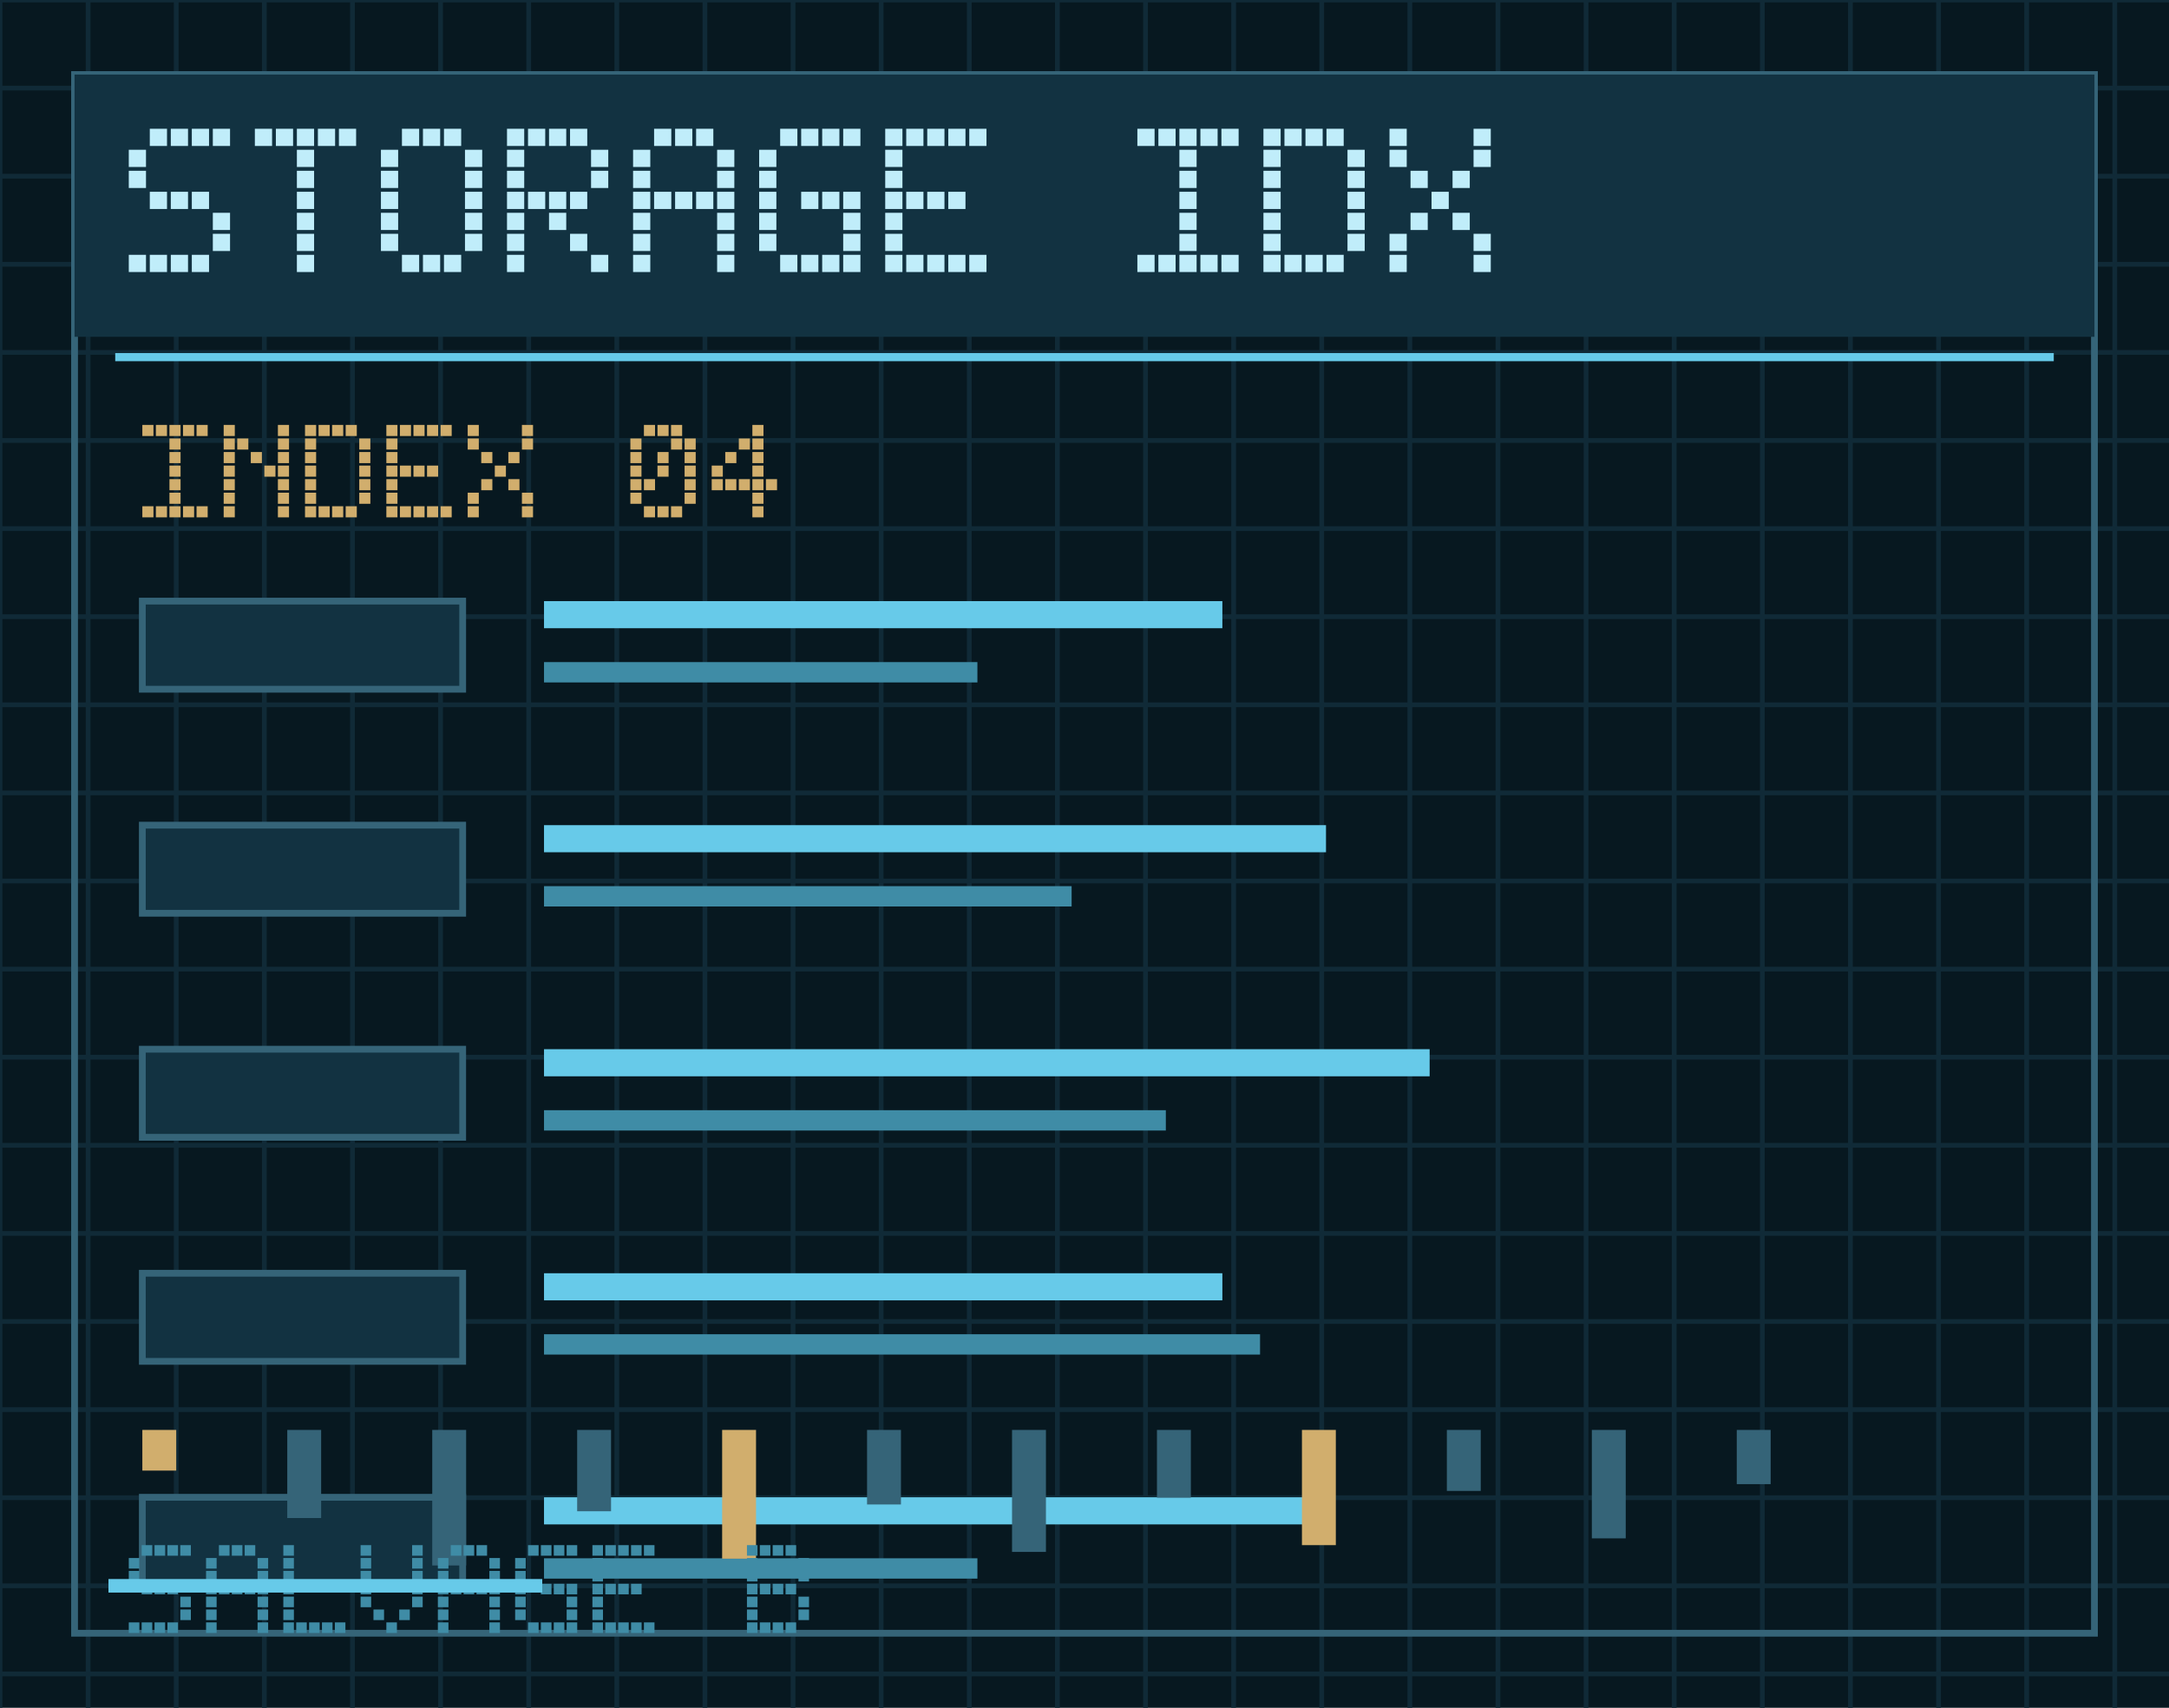
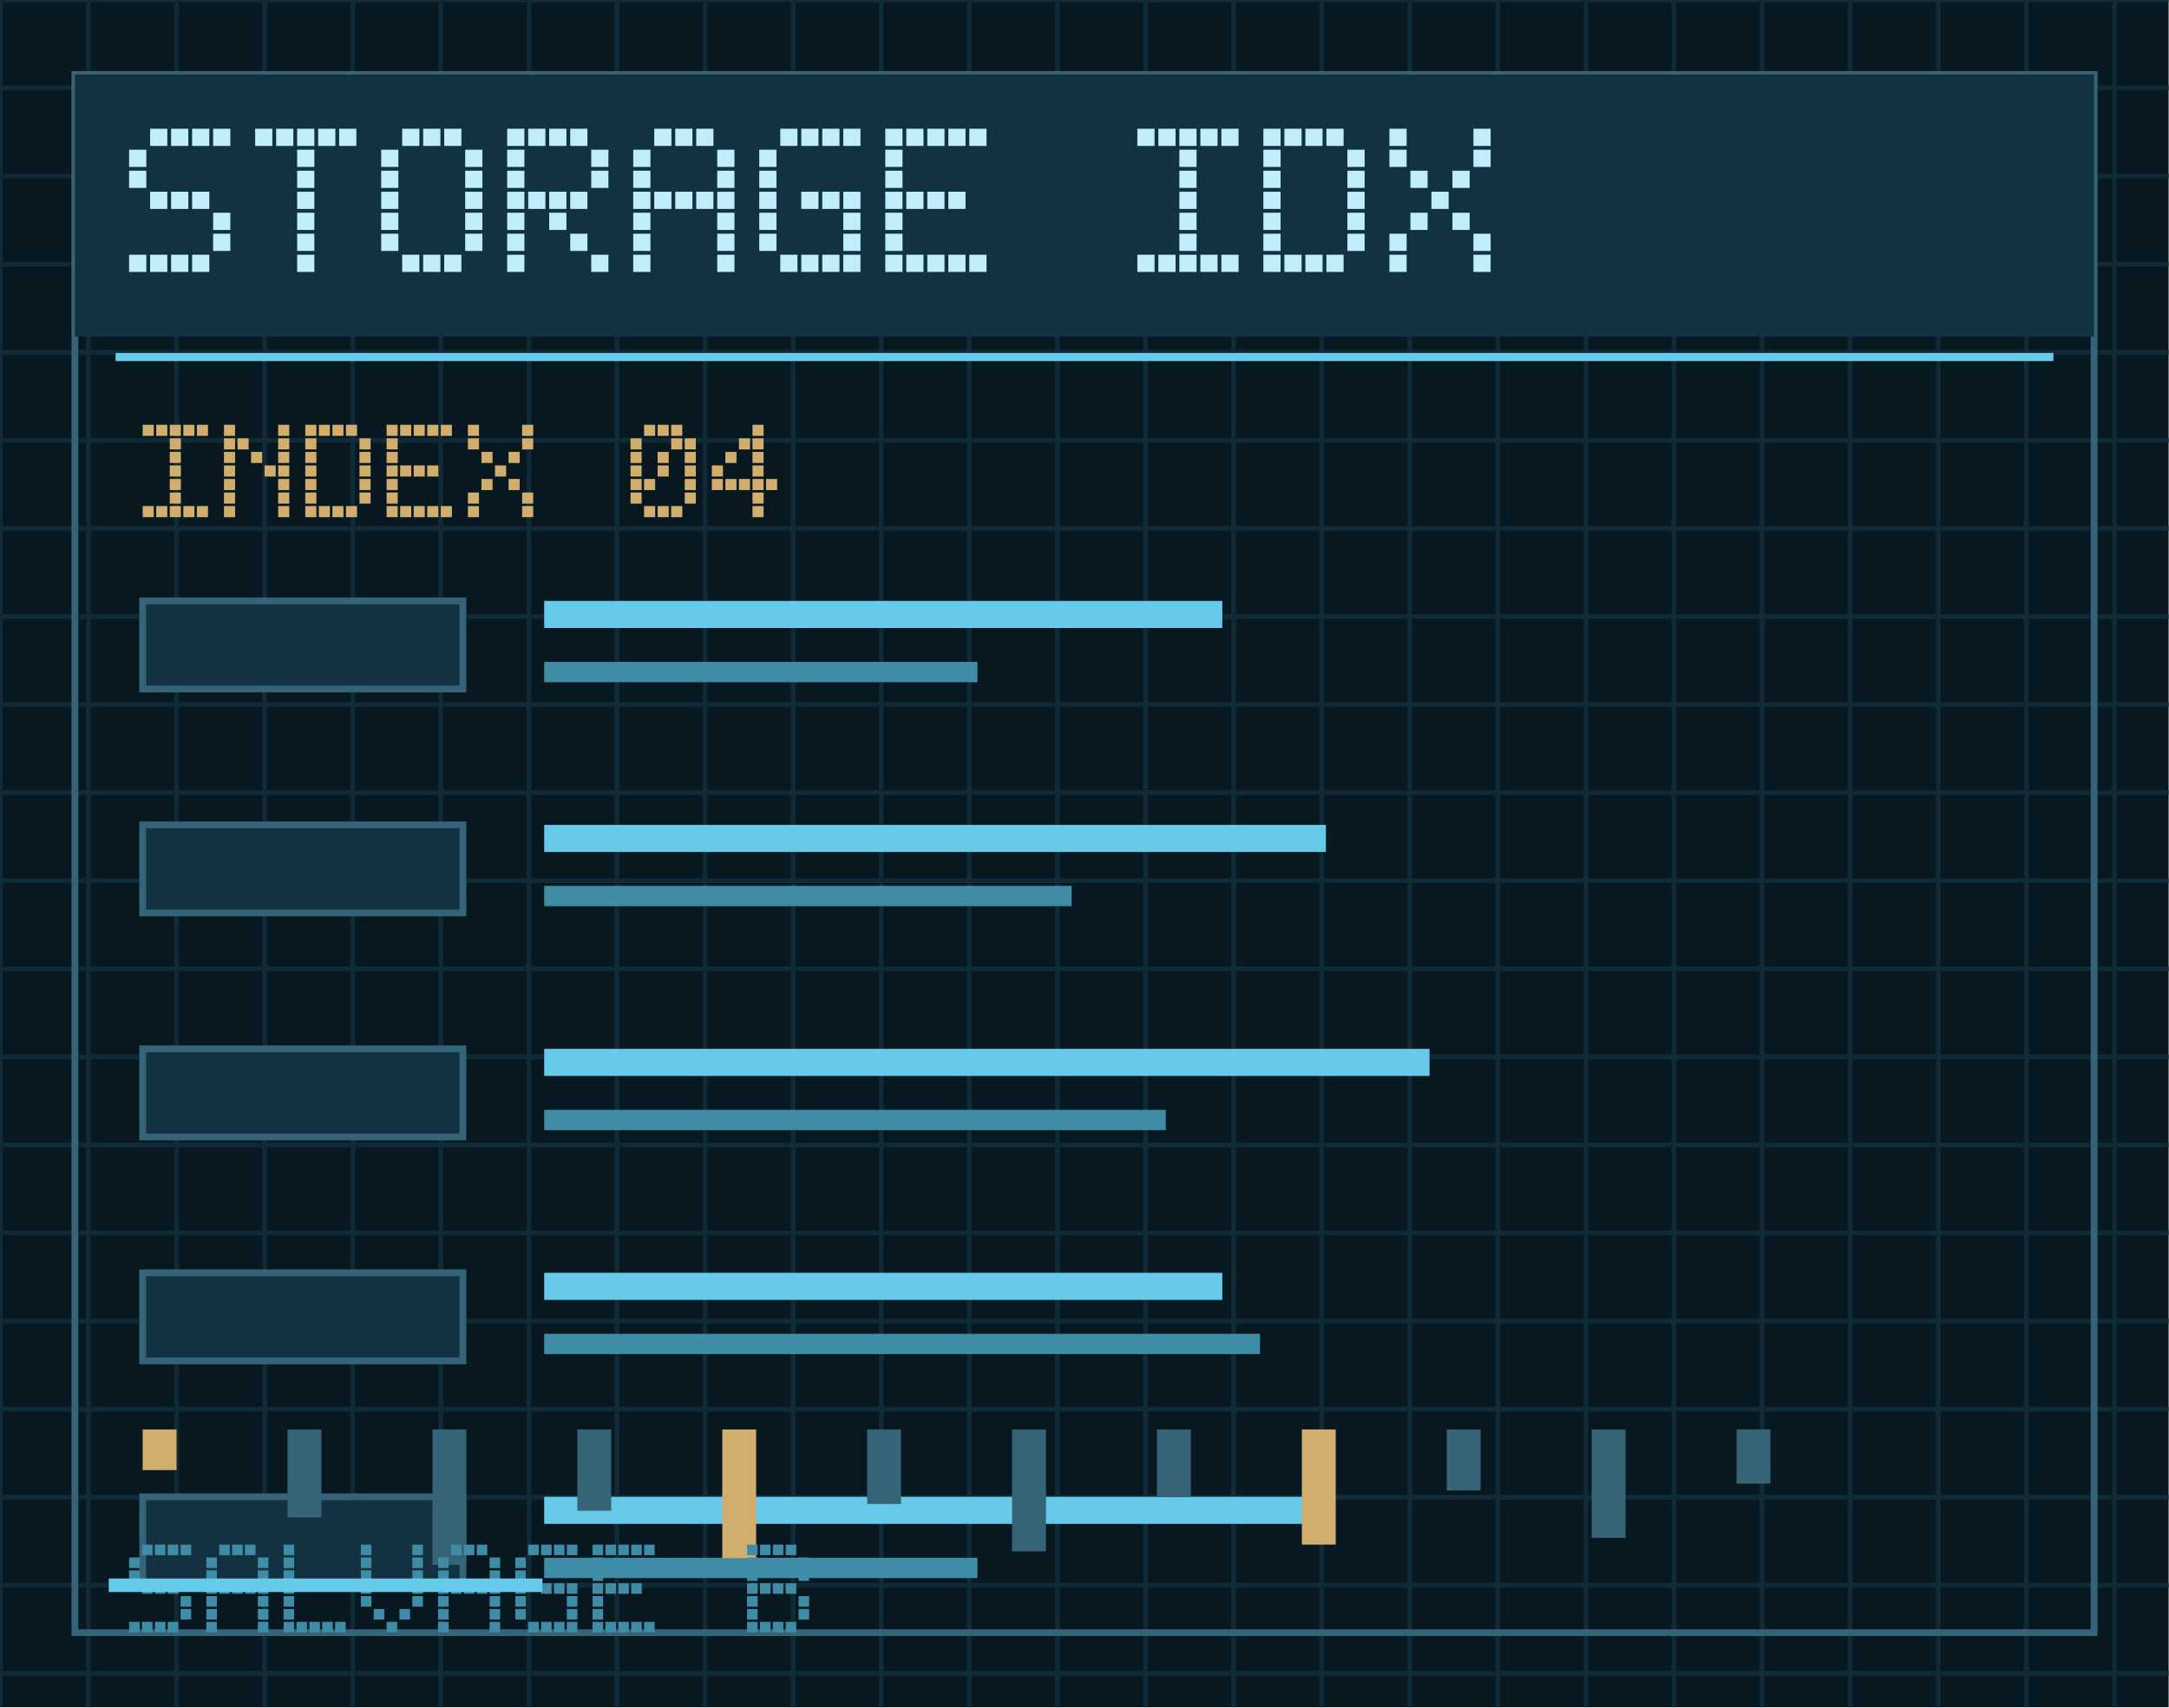
- <svg xmlns="http://www.w3.org/2000/svg" width="320" height="252" viewBox="0 0 320 252">
+ <svg xmlns="http://www.w3.org/2000/svg" width="329" height="259" viewBox="0 0 320 252">
  <rect x="0" y="0" width="320" height="252" fill="#071820" />
  <path d="M0 0L0 252" stroke="#102a37" stroke-width="0.7" fill="none" />
  <path d="M13 0L13 252" stroke="#102a37" stroke-width="0.7" fill="none" />
  <path d="M26 0L26 252" stroke="#102a37" stroke-width="0.7" fill="none" />
  <path d="M39 0L39 252" stroke="#102a37" stroke-width="0.7" fill="none" />
  <path d="M52 0L52 252" stroke="#102a37" stroke-width="0.7" fill="none" />
  <path d="M65 0L65 252" stroke="#102a37" stroke-width="0.7" fill="none" />
  <path d="M78 0L78 252" stroke="#102a37" stroke-width="0.7" fill="none" />
  <path d="M91 0L91 252" stroke="#102a37" stroke-width="0.7" fill="none" />
  <path d="M104 0L104 252" stroke="#102a37" stroke-width="0.7" fill="none" />
  <path d="M117 0L117 252" stroke="#102a37" stroke-width="0.7" fill="none" />
  <path d="M130 0L130 252" stroke="#102a37" stroke-width="0.7" fill="none" />
  <path d="M143 0L143 252" stroke="#102a37" stroke-width="0.7" fill="none" />
  <path d="M156 0L156 252" stroke="#102a37" stroke-width="0.7" fill="none" />
  <path d="M169 0L169 252" stroke="#102a37" stroke-width="0.7" fill="none" />
  <path d="M182 0L182 252" stroke="#102a37" stroke-width="0.7" fill="none" />
  <path d="M195 0L195 252" stroke="#102a37" stroke-width="0.7" fill="none" />
  <path d="M208 0L208 252" stroke="#102a37" stroke-width="0.7" fill="none" />
  <path d="M221 0L221 252" stroke="#102a37" stroke-width="0.7" fill="none" />
  <path d="M234 0L234 252" stroke="#102a37" stroke-width="0.7" fill="none" />
  <path d="M247 0L247 252" stroke="#102a37" stroke-width="0.7" fill="none" />
  <path d="M260 0L260 252" stroke="#102a37" stroke-width="0.7" fill="none" />
  <path d="M273 0L273 252" stroke="#102a37" stroke-width="0.7" fill="none" />
  <path d="M286 0L286 252" stroke="#102a37" stroke-width="0.7" fill="none" />
  <path d="M299 0L299 252" stroke="#102a37" stroke-width="0.7" fill="none" />
  <path d="M312 0L312 252" stroke="#102a37" stroke-width="0.7" fill="none" />
  <path d="M0 0L320 0" stroke="#102a37" stroke-width="0.7" fill="none" />
  <path d="M0 13L320 13" stroke="#102a37" stroke-width="0.7" fill="none" />
  <path d="M0 26L320 26" stroke="#102a37" stroke-width="0.7" fill="none" />
  <path d="M0 39L320 39" stroke="#102a37" stroke-width="0.7" fill="none" />
  <path d="M0 52L320 52" stroke="#102a37" stroke-width="0.7" fill="none" />
  <path d="M0 65L320 65" stroke="#102a37" stroke-width="0.7" fill="none" />
  <path d="M0 78L320 78" stroke="#102a37" stroke-width="0.7" fill="none" />
  <path d="M0 91L320 91" stroke="#102a37" stroke-width="0.7" fill="none" />
  <path d="M0 104L320 104" stroke="#102a37" stroke-width="0.7" fill="none" />
  <path d="M0 117L320 117" stroke="#102a37" stroke-width="0.7" fill="none" />
  <path d="M0 130L320 130" stroke="#102a37" stroke-width="0.7" fill="none" />
  <path d="M0 143L320 143" stroke="#102a37" stroke-width="0.7" fill="none" />
  <path d="M0 156L320 156" stroke="#102a37" stroke-width="0.7" fill="none" />
  <path d="M0 169L320 169" stroke="#102a37" stroke-width="0.7" fill="none" />
  <path d="M0 182L320 182" stroke="#102a37" stroke-width="0.7" fill="none" />
  <path d="M0 195L320 195" stroke="#102a37" stroke-width="0.7" fill="none" />
  <path d="M0 208L320 208" stroke="#102a37" stroke-width="0.7" fill="none" />
  <path d="M0 221L320 221" stroke="#102a37" stroke-width="0.7" fill="none" />
  <path d="M0 234L320 234" stroke="#102a37" stroke-width="0.7" fill="none" />
  <path d="M0 247L320 247" stroke="#102a37" stroke-width="0.7" fill="none" />
  <rect x="11" y="11" width="298" height="230" fill="none" stroke="#356478" stroke-width="1" />
  <rect x="11" y="11" width="298" height="38.7" fill="#123241" />
  <g fill="#c0edfa">
    <rect x="22.1" y="19" width="2.54" height="2.54" />
    <rect x="25.2" y="19" width="2.54" height="2.54" />
    <rect x="28.3" y="19" width="2.54" height="2.54" />
    <rect x="31.4" y="19" width="2.54" height="2.54" />
    <rect x="19" y="22.1" width="2.54" height="2.54" />
    <rect x="19" y="25.2" width="2.54" height="2.54" />
    <rect x="22.1" y="28.3" width="2.54" height="2.54" />
    <rect x="25.2" y="28.3" width="2.54" height="2.54" />
    <rect x="28.3" y="28.3" width="2.54" height="2.54" />
    <rect x="31.4" y="31.4" width="2.54" height="2.54" />
    <rect x="31.4" y="34.5" width="2.54" height="2.54" />
    <rect x="19" y="37.6" width="2.54" height="2.54" />
    <rect x="22.1" y="37.6" width="2.54" height="2.54" />
    <rect x="25.2" y="37.6" width="2.54" height="2.54" />
    <rect x="28.3" y="37.6" width="2.54" height="2.54" />
    <rect x="37.6" y="19" width="2.54" height="2.54" />
    <rect x="40.7" y="19" width="2.54" height="2.54" />
    <rect x="43.8" y="19" width="2.54" height="2.54" />
    <rect x="46.9" y="19" width="2.54" height="2.54" />
    <rect x="50" y="19" width="2.54" height="2.54" />
    <rect x="43.8" y="22.1" width="2.54" height="2.54" />
    <rect x="43.8" y="25.2" width="2.54" height="2.54" />
    <rect x="43.8" y="28.3" width="2.54" height="2.54" />
    <rect x="43.8" y="31.4" width="2.54" height="2.54" />
    <rect x="43.8" y="34.5" width="2.54" height="2.54" />
    <rect x="43.8" y="37.6" width="2.54" height="2.54" />
    <rect x="59.3" y="19" width="2.54" height="2.54" />
    <rect x="62.4" y="19" width="2.54" height="2.54" />
    <rect x="65.5" y="19" width="2.54" height="2.54" />
    <rect x="56.2" y="22.1" width="2.54" height="2.54" />
    <rect x="68.6" y="22.1" width="2.54" height="2.54" />
    <rect x="56.2" y="25.2" width="2.54" height="2.54" />
    <rect x="68.6" y="25.2" width="2.54" height="2.54" />
    <rect x="56.2" y="28.3" width="2.54" height="2.54" />
    <rect x="68.6" y="28.3" width="2.54" height="2.54" />
    <rect x="56.2" y="31.4" width="2.54" height="2.54" />
    <rect x="68.6" y="31.4" width="2.54" height="2.54" />
    <rect x="56.2" y="34.5" width="2.54" height="2.54" />
    <rect x="68.6" y="34.5" width="2.54" height="2.54" />
    <rect x="59.3" y="37.6" width="2.54" height="2.54" />
    <rect x="62.4" y="37.6" width="2.54" height="2.54" />
    <rect x="65.5" y="37.6" width="2.54" height="2.54" />
    <rect x="74.8" y="19" width="2.54" height="2.54" />
    <rect x="77.9" y="19" width="2.54" height="2.54" />
    <rect x="81" y="19" width="2.54" height="2.54" />
    <rect x="84.1" y="19" width="2.54" height="2.54" />
    <rect x="74.8" y="22.1" width="2.54" height="2.54" />
    <rect x="87.2" y="22.1" width="2.54" height="2.54" />
    <rect x="74.8" y="25.2" width="2.54" height="2.54" />
    <rect x="87.2" y="25.2" width="2.54" height="2.54" />
    <rect x="74.8" y="28.3" width="2.54" height="2.54" />
    <rect x="77.9" y="28.3" width="2.54" height="2.54" />
    <rect x="81" y="28.3" width="2.54" height="2.54" />
    <rect x="84.1" y="28.3" width="2.54" height="2.54" />
    <rect x="74.8" y="31.4" width="2.54" height="2.54" />
    <rect x="81" y="31.4" width="2.54" height="2.54" />
    <rect x="74.8" y="34.5" width="2.54" height="2.54" />
    <rect x="84.1" y="34.5" width="2.54" height="2.54" />
    <rect x="74.8" y="37.6" width="2.54" height="2.54" />
    <rect x="87.2" y="37.6" width="2.54" height="2.54" />
    <rect x="96.5" y="19" width="2.54" height="2.54" />
    <rect x="99.6" y="19" width="2.54" height="2.54" />
    <rect x="102.7" y="19" width="2.54" height="2.54" />
    <rect x="93.4" y="22.1" width="2.54" height="2.54" />
    <rect x="105.8" y="22.1" width="2.54" height="2.54" />
    <rect x="93.4" y="25.2" width="2.54" height="2.54" />
    <rect x="105.8" y="25.2" width="2.54" height="2.54" />
    <rect x="93.4" y="28.3" width="2.54" height="2.54" />
    <rect x="96.5" y="28.3" width="2.54" height="2.54" />
    <rect x="99.6" y="28.3" width="2.54" height="2.54" />
    <rect x="102.7" y="28.3" width="2.54" height="2.54" />
    <rect x="105.8" y="28.3" width="2.54" height="2.54" />
    <rect x="93.4" y="31.4" width="2.54" height="2.54" />
    <rect x="105.8" y="31.4" width="2.54" height="2.54" />
    <rect x="93.4" y="34.5" width="2.54" height="2.54" />
    <rect x="105.8" y="34.5" width="2.54" height="2.54" />
    <rect x="93.4" y="37.6" width="2.54" height="2.54" />
    <rect x="105.8" y="37.6" width="2.54" height="2.54" />
    <rect x="115.1" y="19" width="2.54" height="2.54" />
    <rect x="118.2" y="19" width="2.54" height="2.54" />
    <rect x="121.3" y="19" width="2.54" height="2.54" />
    <rect x="124.4" y="19" width="2.54" height="2.54" />
    <rect x="112" y="22.1" width="2.54" height="2.54" />
    <rect x="112" y="25.2" width="2.54" height="2.54" />
    <rect x="112" y="28.3" width="2.54" height="2.54" />
    <rect x="118.2" y="28.3" width="2.54" height="2.54" />
    <rect x="121.3" y="28.3" width="2.54" height="2.54" />
    <rect x="124.4" y="28.3" width="2.54" height="2.54" />
    <rect x="112" y="31.4" width="2.54" height="2.54" />
    <rect x="124.4" y="31.4" width="2.54" height="2.54" />
    <rect x="112" y="34.5" width="2.54" height="2.54" />
    <rect x="124.4" y="34.5" width="2.54" height="2.54" />
    <rect x="115.1" y="37.6" width="2.54" height="2.54" />
    <rect x="118.2" y="37.6" width="2.54" height="2.54" />
    <rect x="121.3" y="37.6" width="2.54" height="2.54" />
    <rect x="124.4" y="37.6" width="2.54" height="2.54" />
    <rect x="130.6" y="19" width="2.54" height="2.54" />
    <rect x="133.7" y="19" width="2.54" height="2.54" />
    <rect x="136.8" y="19" width="2.54" height="2.54" />
    <rect x="139.9" y="19" width="2.54" height="2.54" />
    <rect x="143" y="19" width="2.54" height="2.54" />
    <rect x="130.6" y="22.1" width="2.54" height="2.54" />
    <rect x="130.6" y="25.2" width="2.54" height="2.54" />
    <rect x="130.6" y="28.3" width="2.54" height="2.54" />
    <rect x="133.7" y="28.3" width="2.54" height="2.54" />
    <rect x="136.8" y="28.3" width="2.54" height="2.54" />
    <rect x="139.9" y="28.3" width="2.54" height="2.54" />
    <rect x="130.6" y="31.4" width="2.54" height="2.54" />
    <rect x="130.6" y="34.5" width="2.54" height="2.54" />
    <rect x="130.6" y="37.6" width="2.54" height="2.54" />
    <rect x="133.7" y="37.6" width="2.54" height="2.54" />
    <rect x="136.8" y="37.6" width="2.54" height="2.54" />
    <rect x="139.9" y="37.6" width="2.54" height="2.54" />
    <rect x="143" y="37.6" width="2.54" height="2.54" />
    <rect x="167.8" y="19" width="2.54" height="2.54" />
    <rect x="170.9" y="19" width="2.54" height="2.54" />
    <rect x="174" y="19" width="2.54" height="2.54" />
    <rect x="177.1" y="19" width="2.54" height="2.54" />
    <rect x="180.2" y="19" width="2.54" height="2.54" />
    <rect x="174" y="22.1" width="2.54" height="2.54" />
    <rect x="174" y="25.2" width="2.54" height="2.54" />
    <rect x="174" y="28.3" width="2.54" height="2.54" />
    <rect x="174" y="31.4" width="2.54" height="2.54" />
    <rect x="174" y="34.5" width="2.54" height="2.54" />
    <rect x="167.8" y="37.6" width="2.54" height="2.54" />
    <rect x="170.9" y="37.6" width="2.54" height="2.54" />
    <rect x="174" y="37.6" width="2.54" height="2.54" />
    <rect x="177.1" y="37.6" width="2.54" height="2.54" />
    <rect x="180.2" y="37.6" width="2.54" height="2.54" />
    <rect x="186.4" y="19" width="2.54" height="2.54" />
    <rect x="189.5" y="19" width="2.54" height="2.54" />
    <rect x="192.6" y="19" width="2.54" height="2.54" />
    <rect x="195.7" y="19" width="2.54" height="2.54" />
    <rect x="186.4" y="22.1" width="2.54" height="2.54" />
    <rect x="198.8" y="22.1" width="2.54" height="2.54" />
    <rect x="186.4" y="25.2" width="2.54" height="2.54" />
    <rect x="198.8" y="25.2" width="2.54" height="2.54" />
    <rect x="186.4" y="28.3" width="2.54" height="2.54" />
    <rect x="198.8" y="28.3" width="2.54" height="2.54" />
    <rect x="186.4" y="31.4" width="2.54" height="2.54" />
    <rect x="198.8" y="31.4" width="2.54" height="2.54" />
    <rect x="186.4" y="34.5" width="2.54" height="2.54" />
    <rect x="198.8" y="34.5" width="2.54" height="2.54" />
    <rect x="186.4" y="37.6" width="2.54" height="2.54" />
    <rect x="189.5" y="37.6" width="2.54" height="2.54" />
    <rect x="192.6" y="37.6" width="2.54" height="2.54" />
    <rect x="195.7" y="37.6" width="2.54" height="2.54" />
    <rect x="205" y="19" width="2.54" height="2.54" />
    <rect x="217.4" y="19" width="2.54" height="2.54" />
    <rect x="205" y="22.1" width="2.54" height="2.54" />
    <rect x="217.4" y="22.1" width="2.54" height="2.54" />
    <rect x="208.1" y="25.2" width="2.54" height="2.54" />
    <rect x="214.3" y="25.2" width="2.54" height="2.54" />
    <rect x="211.2" y="28.3" width="2.54" height="2.54" />
    <rect x="208.1" y="31.4" width="2.54" height="2.54" />
    <rect x="214.3" y="31.4" width="2.54" height="2.54" />
    <rect x="205" y="34.5" width="2.54" height="2.54" />
    <rect x="217.4" y="34.5" width="2.54" height="2.54" />
    <rect x="205" y="37.6" width="2.54" height="2.54" />
    <rect x="217.4" y="37.6" width="2.54" height="2.54" />
  </g>
  <path d="M17 52.7L303 52.7" stroke="#67cae9" stroke-width="1.2" fill="none" />
  <g fill="#d1ae6d">
    <rect x="21" y="62.7" width="1.64" height="1.64" />
    <rect x="23" y="62.7" width="1.64" height="1.64" />
    <rect x="25" y="62.7" width="1.64" height="1.64" />
    <rect x="27" y="62.7" width="1.64" height="1.64" />
    <rect x="29" y="62.7" width="1.64" height="1.64" />
    <rect x="25" y="64.7" width="1.64" height="1.64" />
    <rect x="25" y="66.7" width="1.64" height="1.64" />
    <rect x="25" y="68.7" width="1.64" height="1.64" />
    <rect x="25" y="70.7" width="1.64" height="1.64" />
    <rect x="25" y="72.7" width="1.64" height="1.64" />
    <rect x="21" y="74.7" width="1.64" height="1.64" />
    <rect x="23" y="74.7" width="1.64" height="1.64" />
    <rect x="25" y="74.7" width="1.64" height="1.64" />
    <rect x="27" y="74.7" width="1.64" height="1.64" />
    <rect x="29" y="74.7" width="1.64" height="1.64" />
    <rect x="33" y="62.7" width="1.64" height="1.64" />
    <rect x="41" y="62.7" width="1.64" height="1.64" />
    <rect x="33" y="64.7" width="1.64" height="1.64" />
    <rect x="35" y="64.7" width="1.64" height="1.64" />
    <rect x="41" y="64.7" width="1.64" height="1.64" />
    <rect x="33" y="66.7" width="1.64" height="1.64" />
    <rect x="37" y="66.7" width="1.64" height="1.64" />
    <rect x="41" y="66.7" width="1.64" height="1.64" />
    <rect x="33" y="68.7" width="1.64" height="1.64" />
    <rect x="39" y="68.7" width="1.64" height="1.64" />
    <rect x="41" y="68.7" width="1.64" height="1.64" />
    <rect x="33" y="70.7" width="1.64" height="1.64" />
    <rect x="41" y="70.7" width="1.64" height="1.64" />
    <rect x="33" y="72.7" width="1.64" height="1.64" />
    <rect x="41" y="72.7" width="1.64" height="1.64" />
    <rect x="33" y="74.7" width="1.64" height="1.64" />
    <rect x="41" y="74.7" width="1.64" height="1.64" />
    <rect x="45" y="62.7" width="1.64" height="1.64" />
    <rect x="47" y="62.7" width="1.64" height="1.64" />
    <rect x="49" y="62.7" width="1.64" height="1.64" />
    <rect x="51" y="62.7" width="1.64" height="1.64" />
    <rect x="45" y="64.7" width="1.64" height="1.64" />
    <rect x="53" y="64.7" width="1.64" height="1.64" />
    <rect x="45" y="66.7" width="1.64" height="1.64" />
    <rect x="53" y="66.7" width="1.64" height="1.64" />
    <rect x="45" y="68.7" width="1.64" height="1.64" />
    <rect x="53" y="68.7" width="1.64" height="1.64" />
    <rect x="45" y="70.7" width="1.64" height="1.64" />
    <rect x="53" y="70.7" width="1.64" height="1.64" />
    <rect x="45" y="72.7" width="1.64" height="1.64" />
    <rect x="53" y="72.7" width="1.64" height="1.64" />
    <rect x="45" y="74.7" width="1.64" height="1.64" />
    <rect x="47" y="74.7" width="1.64" height="1.64" />
    <rect x="49" y="74.7" width="1.64" height="1.64" />
    <rect x="51" y="74.7" width="1.64" height="1.64" />
    <rect x="57" y="62.7" width="1.64" height="1.64" />
    <rect x="59" y="62.7" width="1.64" height="1.64" />
    <rect x="61" y="62.7" width="1.64" height="1.64" />
    <rect x="63" y="62.7" width="1.64" height="1.64" />
    <rect x="65" y="62.7" width="1.64" height="1.64" />
    <rect x="57" y="64.7" width="1.64" height="1.64" />
    <rect x="57" y="66.7" width="1.64" height="1.64" />
    <rect x="57" y="68.7" width="1.64" height="1.64" />
    <rect x="59" y="68.7" width="1.64" height="1.64" />
    <rect x="61" y="68.7" width="1.64" height="1.64" />
    <rect x="63" y="68.7" width="1.64" height="1.64" />
    <rect x="57" y="70.7" width="1.64" height="1.64" />
    <rect x="57" y="72.7" width="1.64" height="1.64" />
    <rect x="57" y="74.7" width="1.64" height="1.64" />
    <rect x="59" y="74.7" width="1.64" height="1.64" />
    <rect x="61" y="74.7" width="1.64" height="1.64" />
    <rect x="63" y="74.7" width="1.64" height="1.64" />
    <rect x="65" y="74.7" width="1.64" height="1.64" />
    <rect x="69" y="62.7" width="1.64" height="1.64" />
    <rect x="77" y="62.7" width="1.64" height="1.64" />
    <rect x="69" y="64.7" width="1.64" height="1.64" />
    <rect x="77" y="64.7" width="1.64" height="1.64" />
    <rect x="71" y="66.7" width="1.64" height="1.64" />
    <rect x="75" y="66.7" width="1.64" height="1.64" />
    <rect x="73" y="68.7" width="1.64" height="1.64" />
    <rect x="71" y="70.7" width="1.64" height="1.64" />
    <rect x="75" y="70.7" width="1.64" height="1.64" />
    <rect x="69" y="72.7" width="1.64" height="1.64" />
    <rect x="77" y="72.7" width="1.64" height="1.64" />
    <rect x="69" y="74.7" width="1.64" height="1.64" />
    <rect x="77" y="74.7" width="1.64" height="1.64" />
    <rect x="95" y="62.7" width="1.64" height="1.64" />
    <rect x="97" y="62.7" width="1.64" height="1.64" />
    <rect x="99" y="62.7" width="1.64" height="1.64" />
    <rect x="93" y="64.7" width="1.64" height="1.64" />
    <rect x="99" y="64.7" width="1.64" height="1.64" />
    <rect x="101" y="64.7" width="1.64" height="1.64" />
    <rect x="93" y="66.7" width="1.64" height="1.64" />
    <rect x="97" y="66.7" width="1.64" height="1.64" />
    <rect x="101" y="66.7" width="1.64" height="1.64" />
    <rect x="93" y="68.7" width="1.64" height="1.64" />
    <rect x="97" y="68.7" width="1.64" height="1.64" />
    <rect x="101" y="68.7" width="1.64" height="1.64" />
    <rect x="93" y="70.7" width="1.64" height="1.64" />
    <rect x="95" y="70.7" width="1.64" height="1.64" />
    <rect x="101" y="70.7" width="1.64" height="1.64" />
    <rect x="93" y="72.7" width="1.64" height="1.64" />
    <rect x="101" y="72.7" width="1.64" height="1.64" />
    <rect x="95" y="74.7" width="1.64" height="1.64" />
    <rect x="97" y="74.7" width="1.64" height="1.64" />
    <rect x="99" y="74.7" width="1.64" height="1.64" />
    <rect x="111" y="62.7" width="1.64" height="1.64" />
    <rect x="109" y="64.7" width="1.64" height="1.64" />
    <rect x="111" y="64.7" width="1.64" height="1.64" />
    <rect x="107" y="66.7" width="1.64" height="1.64" />
    <rect x="111" y="66.7" width="1.64" height="1.64" />
    <rect x="105" y="68.7" width="1.64" height="1.64" />
    <rect x="111" y="68.7" width="1.64" height="1.64" />
    <rect x="105" y="70.7" width="1.64" height="1.64" />
    <rect x="107" y="70.7" width="1.64" height="1.64" />
    <rect x="109" y="70.7" width="1.64" height="1.64" />
    <rect x="111" y="70.7" width="1.64" height="1.64" />
    <rect x="113" y="70.7" width="1.64" height="1.64" />
    <rect x="111" y="72.7" width="1.64" height="1.64" />
    <rect x="111" y="74.7" width="1.64" height="1.64" />
  </g>
  <rect x="21" y="88.7" width="47.26" height="13" fill="#123241" stroke="#356478" stroke-width="1" />
  <rect x="80.26" y="88.7" width="100.08" height="4" fill="#67cae9" />
  <rect x="80.26" y="97.7" width="63.94" height="3" fill="#3f8ca6" />
  <rect x="21" y="121.76" width="47.26" height="13" fill="#123241" stroke="#356478" stroke-width="1" />
  <rect x="80.26" y="121.76" width="115.37" height="4" fill="#67cae9" />
  <rect x="80.26" y="130.76" width="77.84" height="3" fill="#3f8ca6" />
  <rect x="21" y="154.82" width="47.26" height="13" fill="#123241" stroke="#356478" stroke-width="1" />
  <rect x="80.26" y="154.82" width="130.66" height="4" fill="#67cae9" />
  <rect x="80.26" y="163.82" width="91.74" height="3" fill="#3f8ca6" />
  <rect x="21" y="187.88" width="47.26" height="13" fill="#123241" stroke="#356478" stroke-width="1" />
  <rect x="80.26" y="187.88" width="100.08" height="4" fill="#67cae9" />
  <rect x="80.26" y="196.88" width="105.64" height="3" fill="#3f8ca6" />
  <rect x="21" y="220.94" width="47.26" height="13" fill="#123241" stroke="#356478" stroke-width="1" />
  <rect x="80.26" y="220.94" width="115.37" height="4" fill="#67cae9" />
  <rect x="80.26" y="229.94" width="63.94" height="3" fill="#3f8ca6" />
  <rect x="21" y="211" width="5" height="6" fill="#d1ae6d" />
  <rect x="42.38" y="211" width="5" height="13" fill="#356478" />
  <rect x="63.77" y="211" width="5" height="20" fill="#356478" />
  <rect x="85.15" y="211" width="5" height="12" fill="#356478" />
  <rect x="106.54" y="211" width="5" height="19" fill="#d1ae6d" />
  <rect x="127.92" y="211" width="5" height="11" fill="#356478" />
  <rect x="149.31" y="211" width="5" height="18" fill="#356478" />
  <rect x="170.69" y="211" width="5" height="10" fill="#356478" />
  <rect x="192.08" y="211" width="5" height="17" fill="#d1ae6d" />
  <rect x="213.46" y="211" width="5" height="9" fill="#356478" />
  <rect x="234.85" y="211" width="5" height="16" fill="#356478" />
  <rect x="256.23" y="211" width="5" height="8" fill="#356478" />
  <g fill="#3f8ca6">
    <rect x="20.9" y="228" width="1.56" height="1.56" />
    <rect x="22.8" y="228" width="1.56" height="1.56" />
    <rect x="24.7" y="228" width="1.56" height="1.56" />
    <rect x="26.6" y="228" width="1.56" height="1.56" />
    <rect x="19" y="229.9" width="1.56" height="1.56" />
    <rect x="19" y="231.8" width="1.56" height="1.56" />
    <rect x="20.9" y="233.7" width="1.56" height="1.56" />
    <rect x="22.8" y="233.7" width="1.56" height="1.56" />
    <rect x="24.7" y="233.7" width="1.56" height="1.56" />
    <rect x="26.6" y="235.6" width="1.56" height="1.56" />
    <rect x="26.6" y="237.5" width="1.56" height="1.56" />
    <rect x="19" y="239.4" width="1.56" height="1.56" />
    <rect x="20.9" y="239.4" width="1.56" height="1.56" />
    <rect x="22.8" y="239.4" width="1.56" height="1.56" />
    <rect x="24.7" y="239.4" width="1.56" height="1.56" />
    <rect x="32.3" y="228" width="1.56" height="1.56" />
    <rect x="34.2" y="228" width="1.56" height="1.56" />
    <rect x="36.1" y="228" width="1.56" height="1.56" />
    <rect x="30.4" y="229.9" width="1.56" height="1.56" />
    <rect x="38" y="229.9" width="1.56" height="1.56" />
    <rect x="30.4" y="231.8" width="1.56" height="1.56" />
    <rect x="38" y="231.8" width="1.56" height="1.56" />
    <rect x="30.4" y="233.7" width="1.56" height="1.56" />
    <rect x="32.3" y="233.7" width="1.56" height="1.56" />
    <rect x="34.2" y="233.7" width="1.56" height="1.56" />
    <rect x="36.1" y="233.7" width="1.56" height="1.56" />
    <rect x="38" y="233.7" width="1.56" height="1.56" />
    <rect x="30.4" y="235.6" width="1.56" height="1.56" />
    <rect x="38" y="235.6" width="1.56" height="1.56" />
    <rect x="30.4" y="237.5" width="1.56" height="1.56" />
    <rect x="38" y="237.5" width="1.56" height="1.56" />
    <rect x="30.4" y="239.4" width="1.56" height="1.56" />
    <rect x="38" y="239.4" width="1.56" height="1.56" />
    <rect x="41.8" y="228" width="1.56" height="1.56" />
    <rect x="41.8" y="229.9" width="1.56" height="1.56" />
    <rect x="41.8" y="231.8" width="1.56" height="1.56" />
    <rect x="41.8" y="233.7" width="1.56" height="1.56" />
    <rect x="41.8" y="235.6" width="1.56" height="1.56" />
    <rect x="41.8" y="237.5" width="1.56" height="1.56" />
    <rect x="41.8" y="239.4" width="1.56" height="1.56" />
    <rect x="43.7" y="239.4" width="1.56" height="1.56" />
    <rect x="45.6" y="239.4" width="1.56" height="1.56" />
    <rect x="47.5" y="239.4" width="1.56" height="1.56" />
    <rect x="49.4" y="239.4" width="1.56" height="1.56" />
    <rect x="53.2" y="228" width="1.56" height="1.56" />
    <rect x="60.8" y="228" width="1.56" height="1.56" />
    <rect x="53.2" y="229.9" width="1.56" height="1.56" />
    <rect x="60.8" y="229.9" width="1.56" height="1.56" />
    <rect x="53.2" y="231.8" width="1.56" height="1.56" />
    <rect x="60.8" y="231.8" width="1.56" height="1.56" />
    <rect x="53.2" y="233.7" width="1.56" height="1.56" />
    <rect x="60.8" y="233.7" width="1.56" height="1.56" />
    <rect x="53.2" y="235.6" width="1.56" height="1.56" />
    <rect x="60.8" y="235.6" width="1.56" height="1.56" />
    <rect x="55.1" y="237.5" width="1.56" height="1.56" />
    <rect x="58.9" y="237.5" width="1.56" height="1.56" />
    <rect x="57" y="239.4" width="1.56" height="1.56" />
    <rect x="66.5" y="228" width="1.56" height="1.56" />
    <rect x="68.4" y="228" width="1.56" height="1.56" />
    <rect x="70.3" y="228" width="1.56" height="1.56" />
    <rect x="64.6" y="229.9" width="1.56" height="1.56" />
    <rect x="72.2" y="229.9" width="1.56" height="1.56" />
    <rect x="64.6" y="231.8" width="1.56" height="1.56" />
    <rect x="72.2" y="231.8" width="1.56" height="1.56" />
    <rect x="64.6" y="233.7" width="1.56" height="1.56" />
    <rect x="66.5" y="233.7" width="1.56" height="1.56" />
    <rect x="68.4" y="233.7" width="1.56" height="1.56" />
    <rect x="70.3" y="233.7" width="1.56" height="1.56" />
    <rect x="72.2" y="233.7" width="1.56" height="1.56" />
    <rect x="64.6" y="235.6" width="1.56" height="1.56" />
    <rect x="72.2" y="235.6" width="1.56" height="1.56" />
    <rect x="64.6" y="237.5" width="1.56" height="1.56" />
    <rect x="72.2" y="237.5" width="1.56" height="1.56" />
    <rect x="64.6" y="239.4" width="1.56" height="1.56" />
    <rect x="72.2" y="239.4" width="1.56" height="1.56" />
    <rect x="77.9" y="228" width="1.56" height="1.56" />
    <rect x="79.8" y="228" width="1.56" height="1.56" />
    <rect x="81.7" y="228" width="1.56" height="1.56" />
    <rect x="83.6" y="228" width="1.56" height="1.56" />
    <rect x="76" y="229.9" width="1.56" height="1.56" />
    <rect x="76" y="231.8" width="1.56" height="1.56" />
    <rect x="76" y="233.7" width="1.56" height="1.56" />
    <rect x="79.8" y="233.7" width="1.56" height="1.56" />
    <rect x="81.7" y="233.7" width="1.56" height="1.56" />
    <rect x="83.6" y="233.7" width="1.56" height="1.56" />
    <rect x="76" y="235.6" width="1.56" height="1.56" />
    <rect x="83.6" y="235.6" width="1.56" height="1.56" />
    <rect x="76" y="237.5" width="1.56" height="1.56" />
    <rect x="83.6" y="237.5" width="1.56" height="1.56" />
    <rect x="77.9" y="239.4" width="1.56" height="1.56" />
    <rect x="79.8" y="239.4" width="1.56" height="1.56" />
    <rect x="81.7" y="239.4" width="1.56" height="1.56" />
    <rect x="83.6" y="239.4" width="1.56" height="1.56" />
    <rect x="87.4" y="228" width="1.56" height="1.56" />
    <rect x="89.3" y="228" width="1.56" height="1.56" />
    <rect x="91.2" y="228" width="1.56" height="1.56" />
    <rect x="93.1" y="228" width="1.56" height="1.56" />
    <rect x="95" y="228" width="1.56" height="1.56" />
    <rect x="87.4" y="229.9" width="1.56" height="1.56" />
    <rect x="87.4" y="231.8" width="1.56" height="1.56" />
    <rect x="87.4" y="233.7" width="1.56" height="1.56" />
    <rect x="89.3" y="233.7" width="1.56" height="1.56" />
    <rect x="91.2" y="233.7" width="1.56" height="1.56" />
    <rect x="93.1" y="233.7" width="1.56" height="1.56" />
    <rect x="87.4" y="235.6" width="1.56" height="1.56" />
    <rect x="87.4" y="237.5" width="1.56" height="1.56" />
    <rect x="87.4" y="239.4" width="1.56" height="1.56" />
    <rect x="89.3" y="239.4" width="1.56" height="1.56" />
    <rect x="91.2" y="239.4" width="1.56" height="1.56" />
    <rect x="93.1" y="239.4" width="1.56" height="1.56" />
    <rect x="95" y="239.4" width="1.56" height="1.56" />
    <rect x="110.2" y="228" width="1.56" height="1.56" />
    <rect x="112.1" y="228" width="1.56" height="1.56" />
    <rect x="114" y="228" width="1.56" height="1.56" />
    <rect x="115.9" y="228" width="1.56" height="1.56" />
    <rect x="110.2" y="229.9" width="1.56" height="1.56" />
    <rect x="117.8" y="229.9" width="1.56" height="1.56" />
    <rect x="110.2" y="231.8" width="1.56" height="1.56" />
    <rect x="117.8" y="231.8" width="1.56" height="1.56" />
    <rect x="110.2" y="233.7" width="1.56" height="1.56" />
    <rect x="112.1" y="233.7" width="1.56" height="1.56" />
    <rect x="114" y="233.7" width="1.56" height="1.56" />
    <rect x="115.9" y="233.7" width="1.56" height="1.56" />
    <rect x="110.2" y="235.6" width="1.56" height="1.56" />
    <rect x="117.8" y="235.6" width="1.56" height="1.56" />
    <rect x="110.2" y="237.5" width="1.56" height="1.56" />
    <rect x="117.8" y="237.5" width="1.56" height="1.56" />
    <rect x="110.2" y="239.4" width="1.56" height="1.56" />
    <rect x="112.1" y="239.4" width="1.56" height="1.56" />
    <rect x="114" y="239.4" width="1.56" height="1.56" />
    <rect x="115.9" y="239.4" width="1.56" height="1.56" />
  </g>
  <rect x="16" y="233" width="64" height="2" fill="#67cae9" />
</svg>
